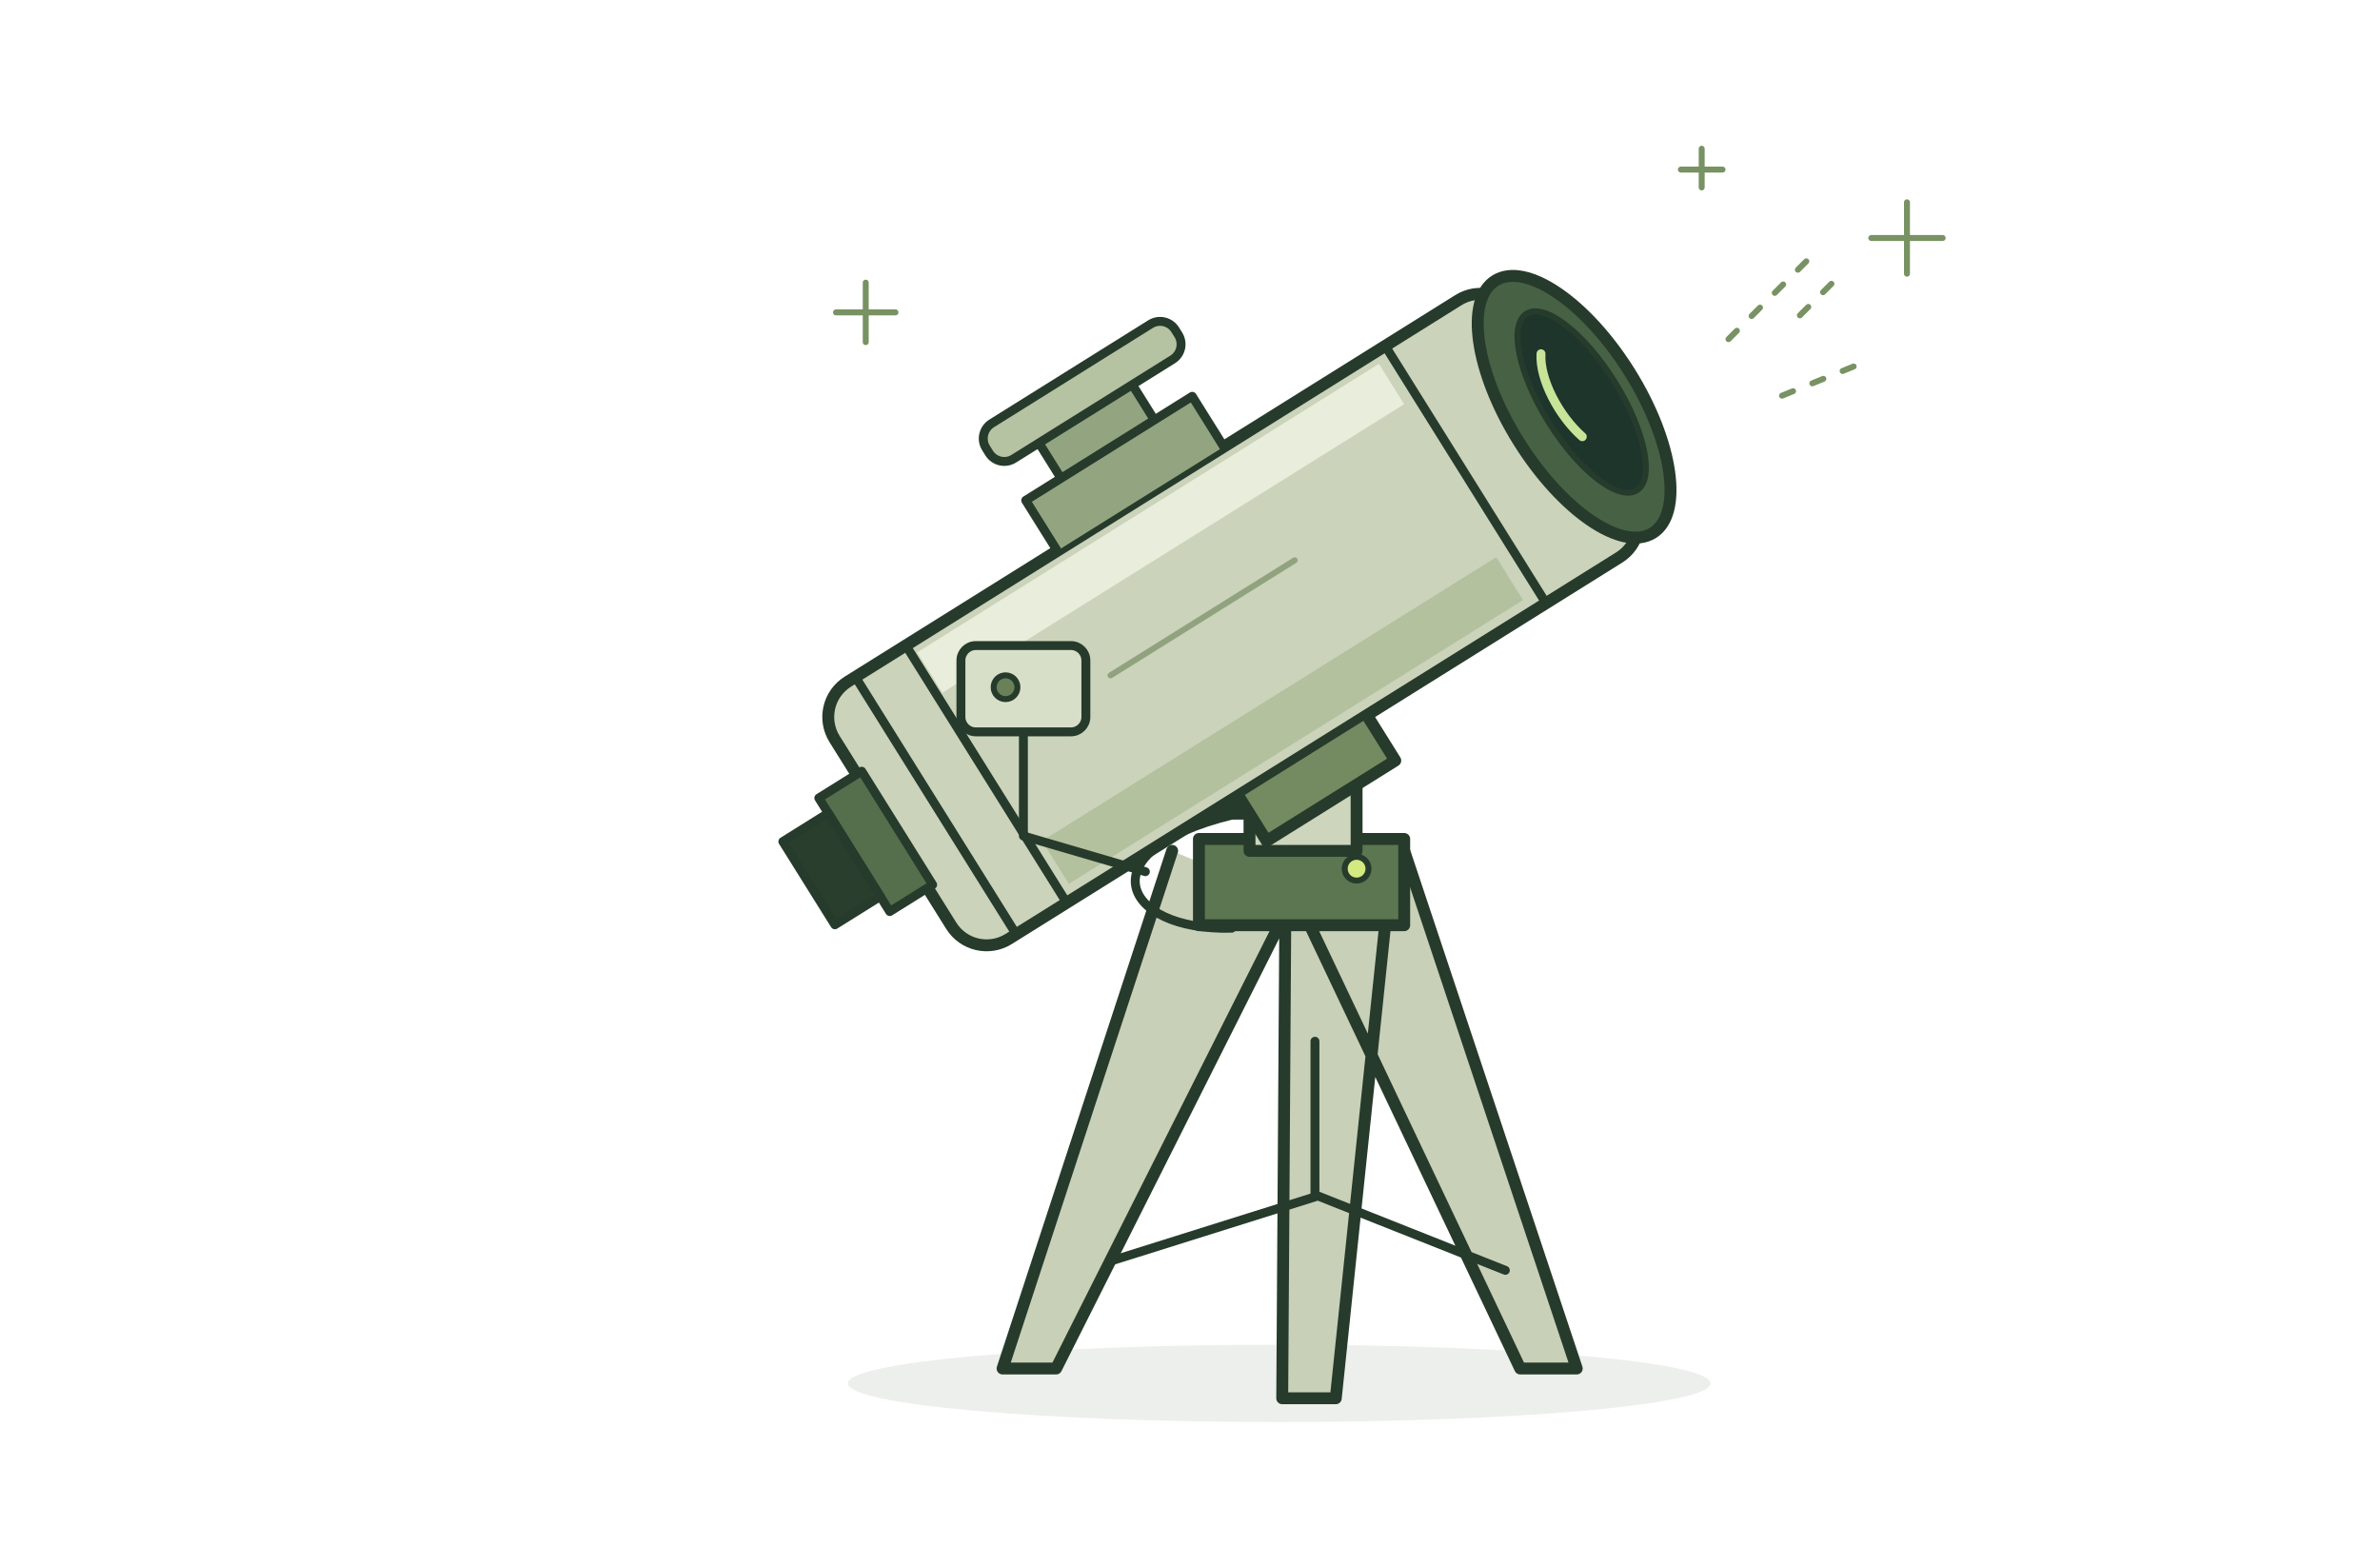
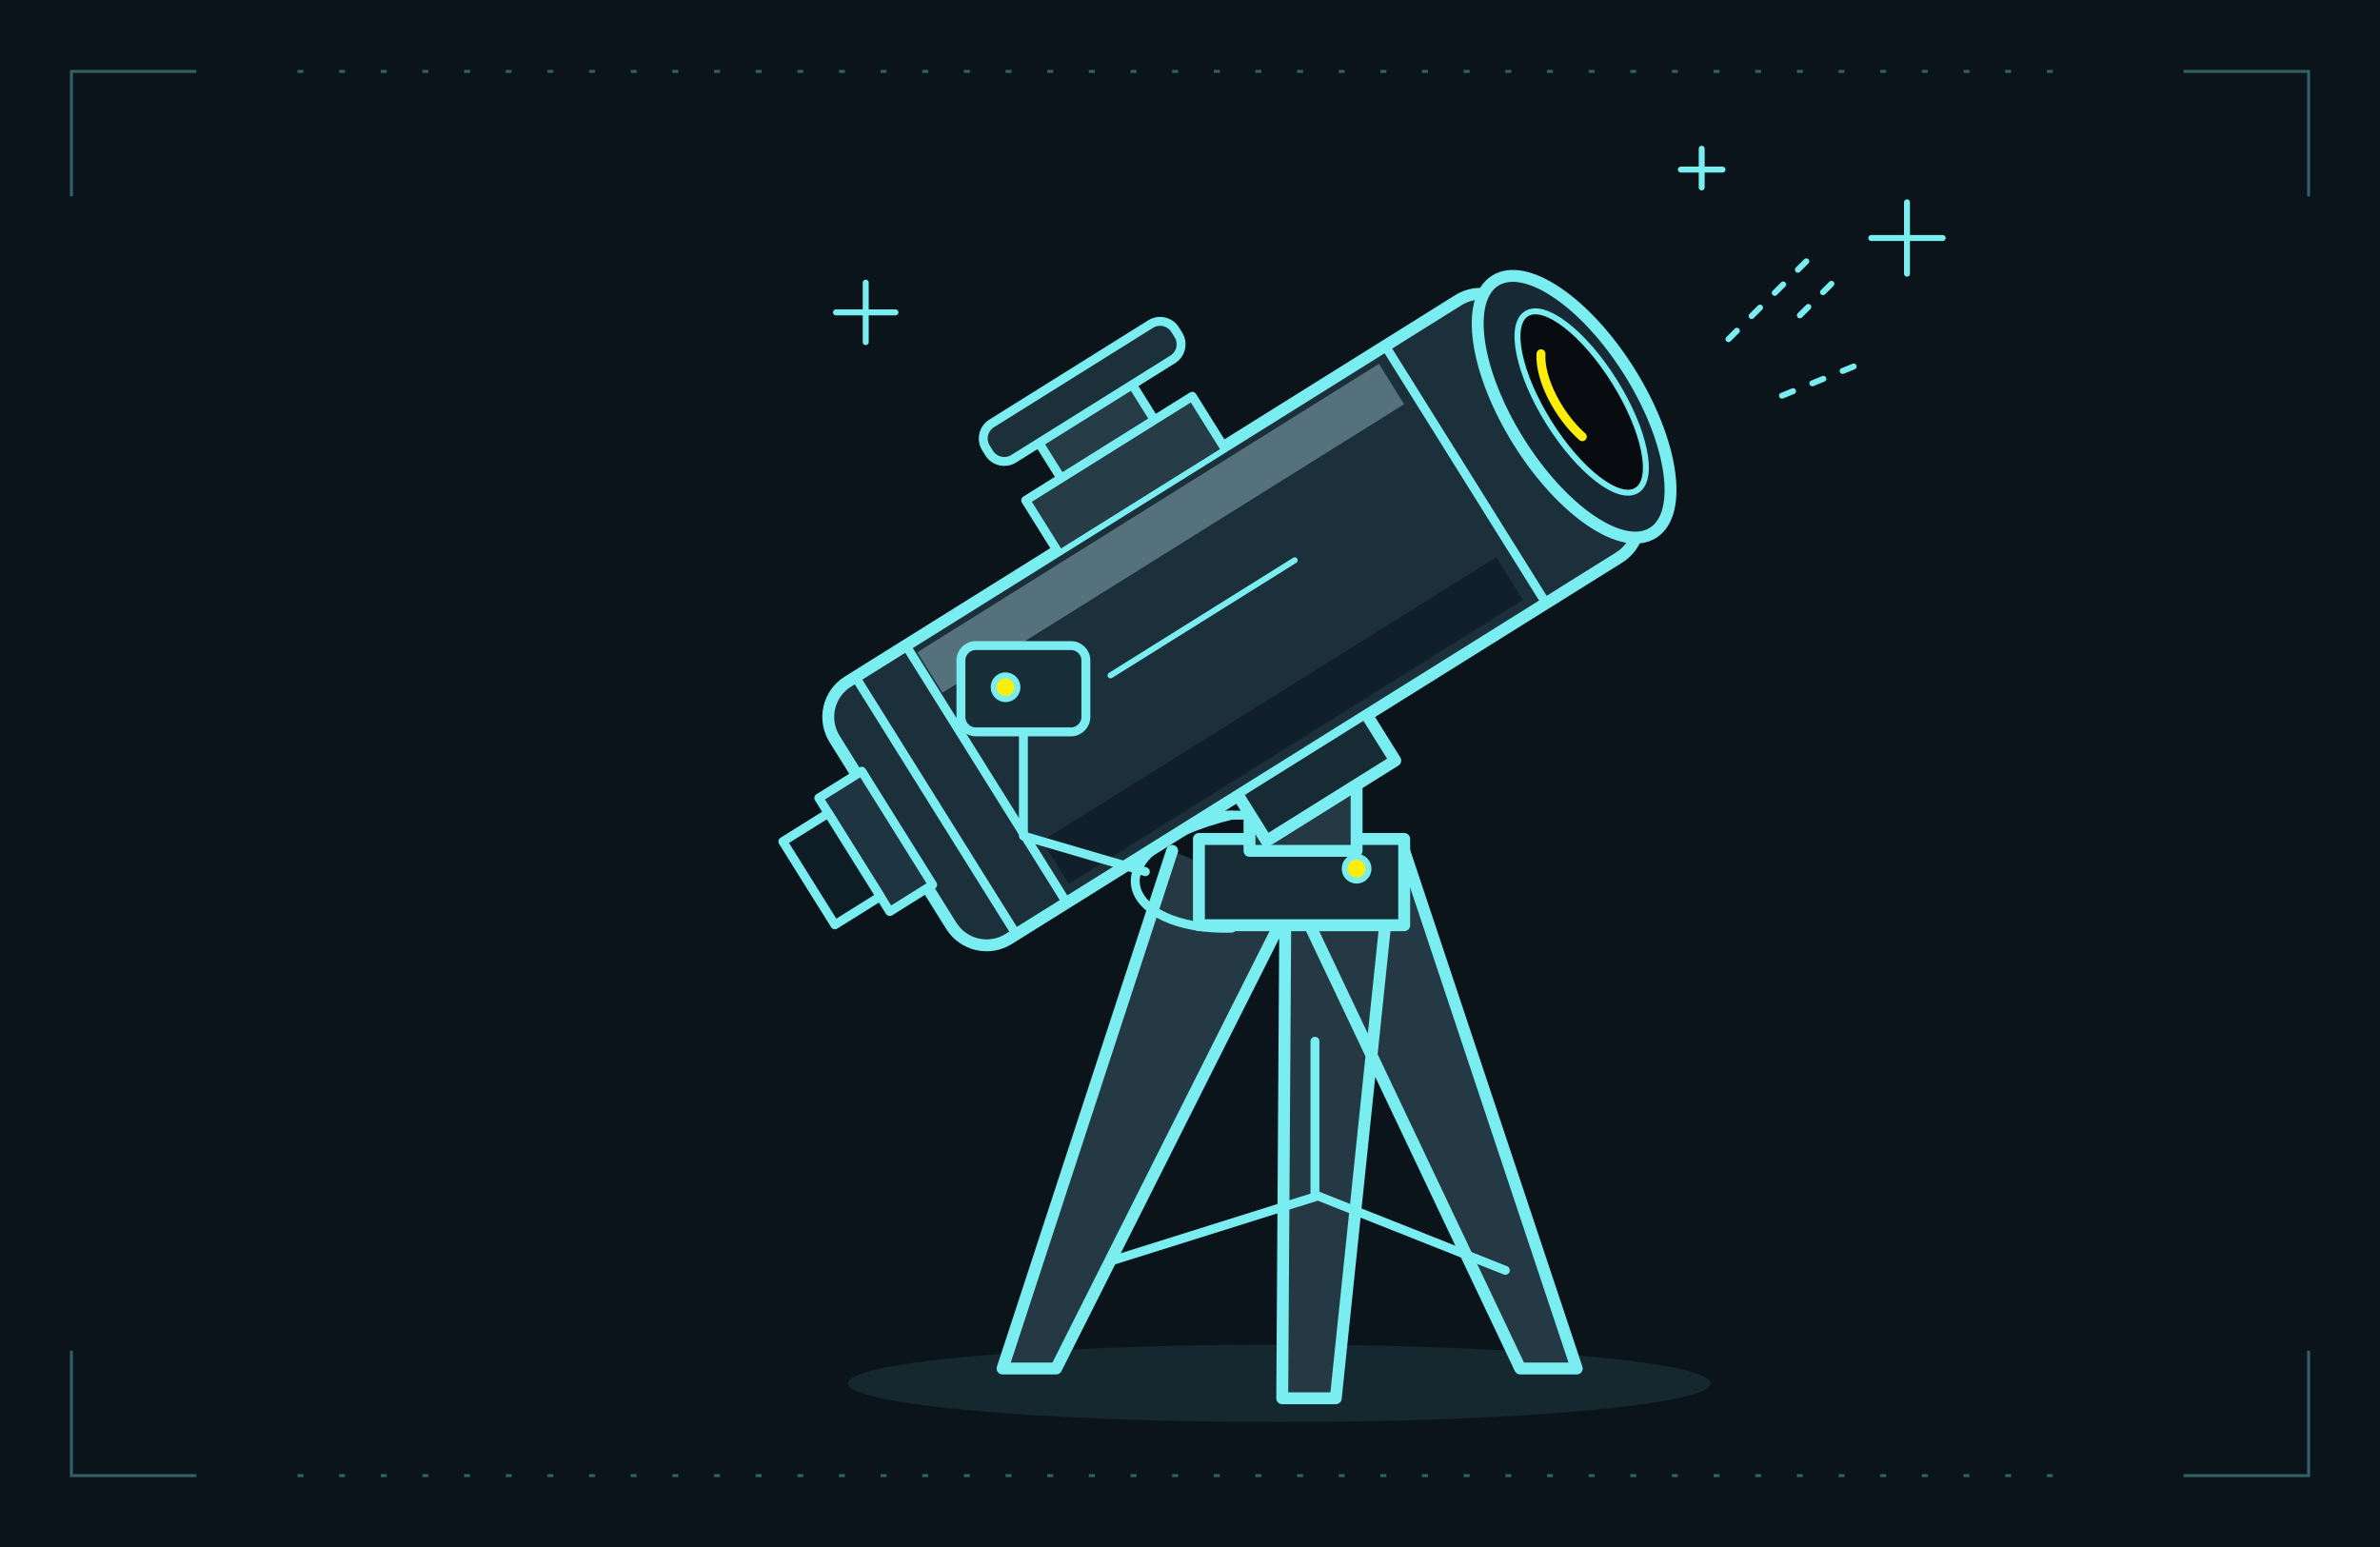
<svg xmlns="http://www.w3.org/2000/svg" width="800" height="520" viewBox="0 0 800 520" fill="none">
-   <g stroke="#263b2b" stroke-linecap="round" stroke-linejoin="round">
-     <ellipse cx="430" cy="465" rx="145" ry="13" fill="#3a4e2b" opacity=".09" stroke="none" />
-     <path d="m434 303-79 157h-18l57-174M436 302l75 158h19l-58-174M432 313l-1 157h18l17-163" fill="#c9d0b8" stroke-width="4" />
+   <rect width="800" height="520" fill="#0b141b" />
+   <g stroke="#79edf0" stroke-linecap="round" stroke-linejoin="round">
+     <ellipse cx="430" cy="465" rx="145" ry="13" fill="#79edf0" opacity=".09" stroke="none" />
+     <path d="m434 303-79 157h-18l57-174M436 302l75 158h19l-58-174M432 313l-1 157h18l17-163" fill="#243943" stroke-width="4" />
    <path d="m373 424 70-22 63 25M442 402v-52" stroke-width="3" />
-     <path d="M403 282h69v29h-69z" fill="#5c7651" stroke-width="4" />
-     <path d="M420 234h36v52h-36z" fill="#cdd5bd" stroke-width="4" />
-     <rect x="400" y="246" width="36" height="28" rx="4" fill="#243c2e" stroke-width="3" />
-     <circle cx="417" cy="260" r="7" fill="#d3e981" stroke-width="2" />
+     <path d="M403 282h69v29h-69z" fill="#172b34" stroke-width="4" />
+     <path d="M420 234h36v52h-36z" fill="#243943" stroke-width="4" />
+     <rect x="400" y="246" width="36" height="28" rx="4" fill="#0b141b" stroke-width="3" />
+     <circle cx="417" cy="260" r="7" fill="#fcee0a" stroke-width="2" />
    <g transform="rotate(-32 423 216)">
-       <rect x="285" y="154" width="270" height="102" rx="14" fill="#cbd3bb" stroke-width="4" />
+       <rect x="285" y="154" width="270" height="102" rx="14" fill="#1b303b" stroke-width="4" />
      <path d="M302 155v100M322 155v100M512 155v100" stroke-width="3" />
-       <path d="M324 158h183v16H324Z" fill="#e9eddb" stroke="none" />
-       <path d="M326 234h180v17H326Z" fill="#b3c19e" stroke="none" />
-       <ellipse cx="555" cy="205" rx="22" ry="50" fill="#466144" stroke-width="4" />
-       <ellipse cx="558" cy="205" rx="13" ry="35" fill="#1e352c" stroke-width="2" />
-       <path d="M555 184c-5 7-6 21-3 31" stroke="#c8e499" stroke-width="3" />
-       <path d="M270 182h17v45h-17z" fill="#556f4d" stroke-width="3" />
-       <path d="M252 188h18v33h-18z" fill="#293e2c" stroke-width="3" />
-       <path d="M382 154v-20h66v20M396 134v-16h37v16" fill="#93a580" stroke-width="3" />
-       <rect x="380" y="106" width="75" height="14" rx="6" fill="#b6c3a2" stroke-width="3" />
-       <path d="M390 257v17h51v-17" fill="#748b62" stroke-width="4" />
-       <path d="M375 199h73" stroke="#91a27f" stroke-width="2" />
+       <path d="M324 158h183v16H324Z" fill="#55717b" stroke="none" />
+       <path d="M326 234h180v17H326Z" fill="#101f29" stroke="none" />
+       <ellipse cx="555" cy="205" rx="22" ry="50" fill="#162934" stroke-width="4" />
+       <ellipse cx="558" cy="205" rx="13" ry="35" fill="#080c10" stroke-width="2" />
+       <path d="M555 184c-5 7-6 21-3 31" stroke="#fcee0a" stroke-width="3" />
+       <path d="M270 182h17v45h-17z" fill="#1e3440" stroke-width="3" />
+       <path d="M252 188h18v33h-18z" fill="#0e1c25" stroke-width="3" />
+       <path d="M382 154v-20h66v20M396 134v-16h37v16" fill="#263c46" stroke-width="3" />
+       <rect x="380" y="106" width="75" height="14" rx="6" fill="#1c303a" stroke-width="3" />
+       <path d="M390 257v17h51v-17" fill="#172b34" stroke-width="4" />
+       <path d="M375 199h73" stroke="#79edf0" stroke-width="2" />
    </g>
    <path d="m385 293-41-12v-25M344 256v-17" stroke-width="3" />
-     <rect x="323" y="217" width="42" height="29" rx="5" fill="#d8dfc9" stroke-width="3" />
-     <circle cx="338" cy="231" r="4" fill="#6a8058" stroke-width="2" />
+     <rect x="323" y="217" width="42" height="29" rx="5" fill="#182e38" stroke-width="3" />
+     <circle cx="338" cy="231" r="4" fill="#fcee0a" stroke-width="2" />
    <path d="M414 274c-49 12-37 39 0 38" stroke-width="3" />
-     <circle cx="456" cy="292" r="4" fill="#d3e981" stroke-width="2" />
-     <path d="m581 114 28-28m-4 20 15-15M599 133l27-11" stroke="#789263" stroke-width="2" stroke-dasharray="4 7" />
-     <path d="M641 68v24m-12-12h24M572 50v13m-7-6h14M291 95v20m-10-10h20" stroke="#789263" stroke-width="2" />
+     <circle cx="456" cy="292" r="4" fill="#fcee0a" stroke-width="2" />
+     <path d="m581 114 28-28m-4 20 15-15M599 133l27-11" stroke="#79edf0" stroke-width="2" stroke-dasharray="4 7" />
+     <path d="M641 68v24m-12-12h24M572 50v13m-7-6h14M291 95v20m-10-10h20" stroke="#79edf0" stroke-width="2" />
+   </g>
+   <g fill="none" stroke="#79edf0" stroke-opacity=".35" stroke-width="1">
+     <path d="M24 66V24h42M734 24h42v42M24 454v42h42M734 496h42v-42" />
+     <path d="M100 24h600M100 496h600" stroke-dasharray="2 12" />
  </g>
</svg>
